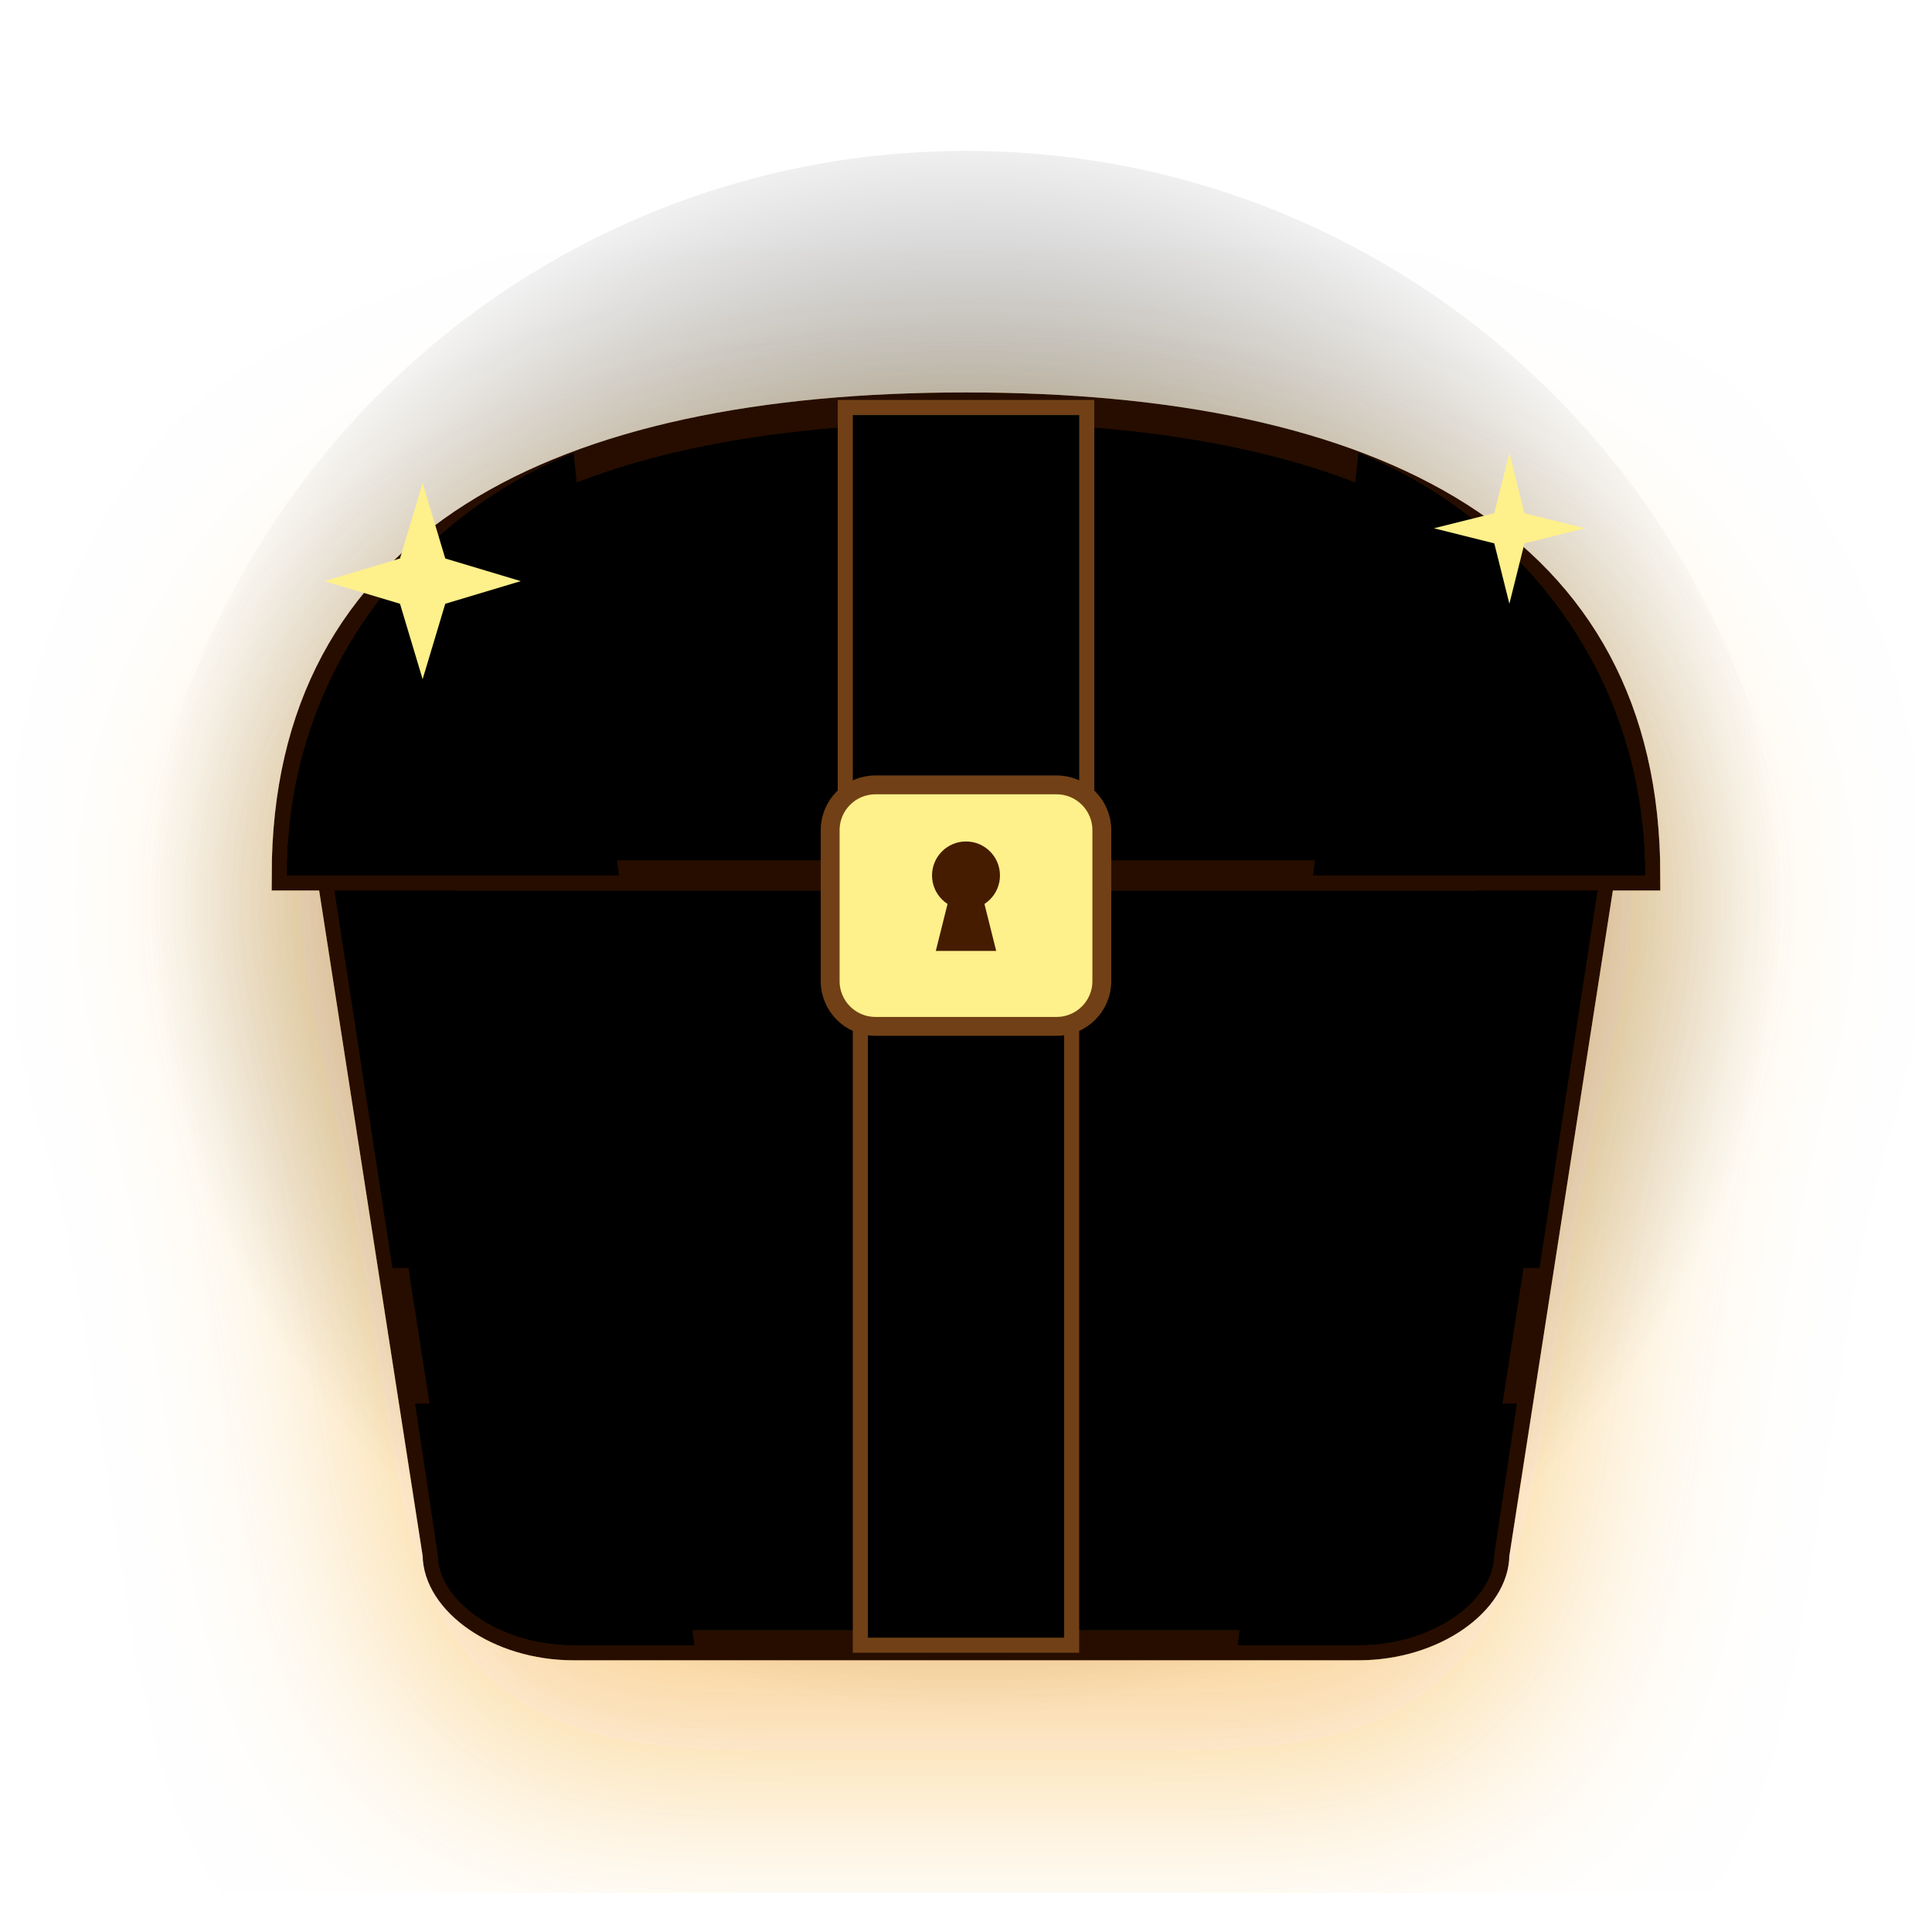
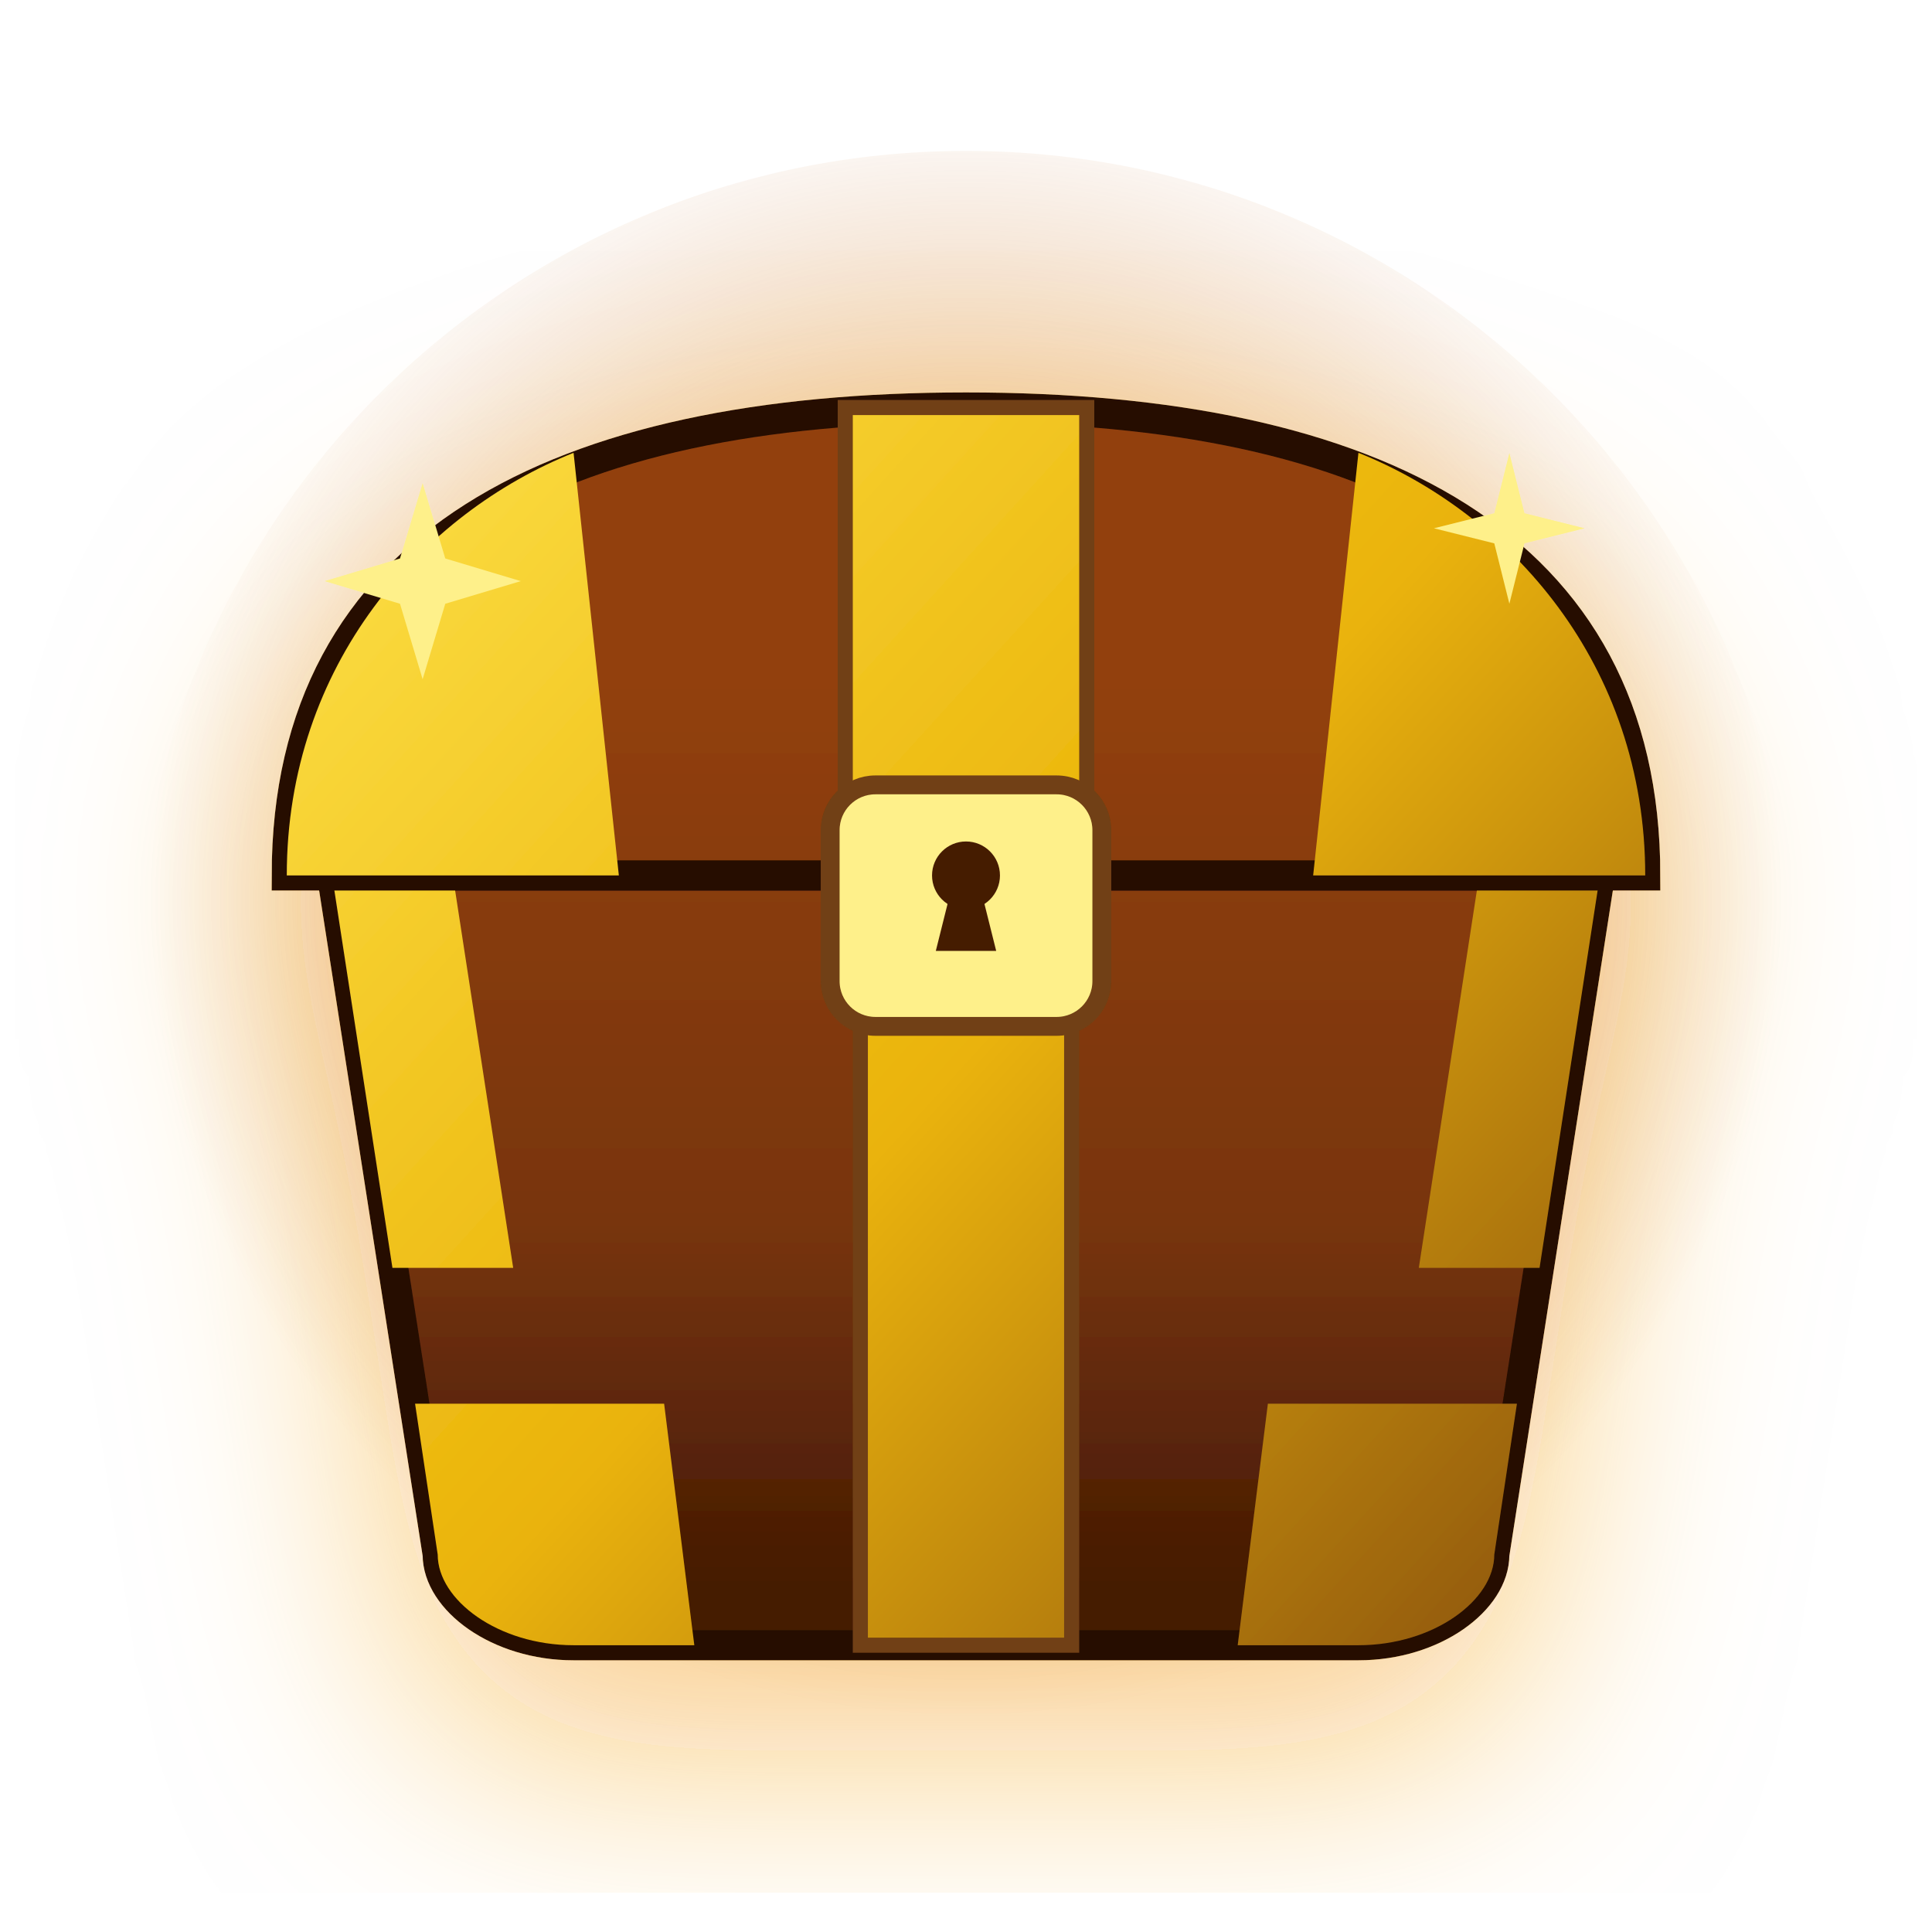
<svg xmlns="http://www.w3.org/2000/svg" width="256" height="256" viewBox="0 0 256 256" fill="none">
  <defs>
    <linearGradient id="chestWood" x1="128" y1="90" x2="128" y2="210" gradientUnits="userSpaceOnUse">
-       <stop stopColor="#92400E" />
-       <stop offset="0.6" stopColor="#78350F" />
-       <stop offset="1" stopColor="#451A03" />
+       <stop stop-color="#92400E" />
+       <stop offset="0.6" stop-color="#78350F" />
+       <stop offset="1" stop-color="#451A03" />
    </linearGradient>
    <linearGradient id="chestGold" x1="40" y1="60" x2="216" y2="220" gradientUnits="userSpaceOnUse">
-       <stop stopColor="#FDE047" />
-       <stop offset="0.5" stopColor="#EAB308" />
-       <stop offset="1" stopColor="#854D0E" />
+       <stop stop-color="#FDE047" />
+       <stop offset="0.5" stop-color="#EAB308" />
+       <stop offset="1" stop-color="#854D0E" />
    </linearGradient>
    <radialGradient id="chestGlow" cx="0.5" cy="0.45" r="0.5">
-       <stop stopColor="#F59E0B" stop-opacity="0.8" />
-       <stop offset="0.6" stopColor="#D97706" stop-opacity="0.3" />
-       <stop offset="1" stopColor="#B45309" stop-opacity="0" />
+       <stop stop-color="#F59E0B" stop-opacity="0.8" />
+       <stop offset="0.6" stop-color="#D97706" stop-opacity="0.3" />
+       <stop offset="1" stop-color="#B45309" stop-opacity="0" />
    </radialGradient>
    <filter id="chestShadow" x="-20%" y="-20%" width="140%" height="140%">
      <feDropShadow dx="0" dy="12" stdDeviation="16" flood-color="#F59E0B" flood-opacity="0.5" />
    </filter>
  </defs>
  <circle cx="128" cy="130" r="110" fill="url(#chestGlow)" />
  <g filter="url(#chestShadow)">
    <path d="M44 116L58 206C58 212 66 218 76 218H180C190 218 198 212 198 206L212 116H44Z" fill="url(#chestWood)" stroke="#270F03" stroke-width="4" />
    <path d="M44 116L52 168H68L60 116H44Z" fill="url(#chestGold)" />
    <path d="M212 116L204 168H188L196 116H212Z" fill="url(#chestGold)" />
    <path d="M55 186L58 206C58 212 66 218 76 218H92L88 186H55Z" fill="url(#chestGold)" />
    <path d="M201 186L198 206C198 212 190 218 180 218H164L168 186H201Z" fill="url(#chestGold)" />
    <rect x="114" y="116" width="28" height="102" fill="url(#chestGold)" stroke="#713F12" stroke-width="2" />
    <path d="M38 116C38 72 74 54 128 54C182 54 218 72 218 116H38Z" fill="url(#chestWood)" stroke="#270F03" stroke-width="4" />
    <path d="M38 116C38 88 56 68 76 60L82 116H38Z" fill="url(#chestGold)" />
    <path d="M218 116C218 88 200 68 180 60L174 116H218Z" fill="url(#chestGold)" />
    <path d="M112 54H144V116H112V54Z" fill="url(#chestGold)" stroke="#713F12" stroke-width="2" />
    <rect x="110" y="104" width="36" height="32" rx="6" fill="#FEF08A" stroke="#713F12" stroke-width="2.5" />
    <circle cx="128" cy="116" r="4.5" fill="#451A03" />
    <polygon points="126,118 130,118 132,126 124,126" fill="#451A03" />
    <polygon points="56,64 59,74 69,77 59,80 56,90 53,80 43,77 53,74" fill="#FEF08A" />
    <polygon points="200,60 202,68 210,70 202,72 200,80 198,72 190,70 198,68" fill="#FEF08A" />
  </g>
</svg>
